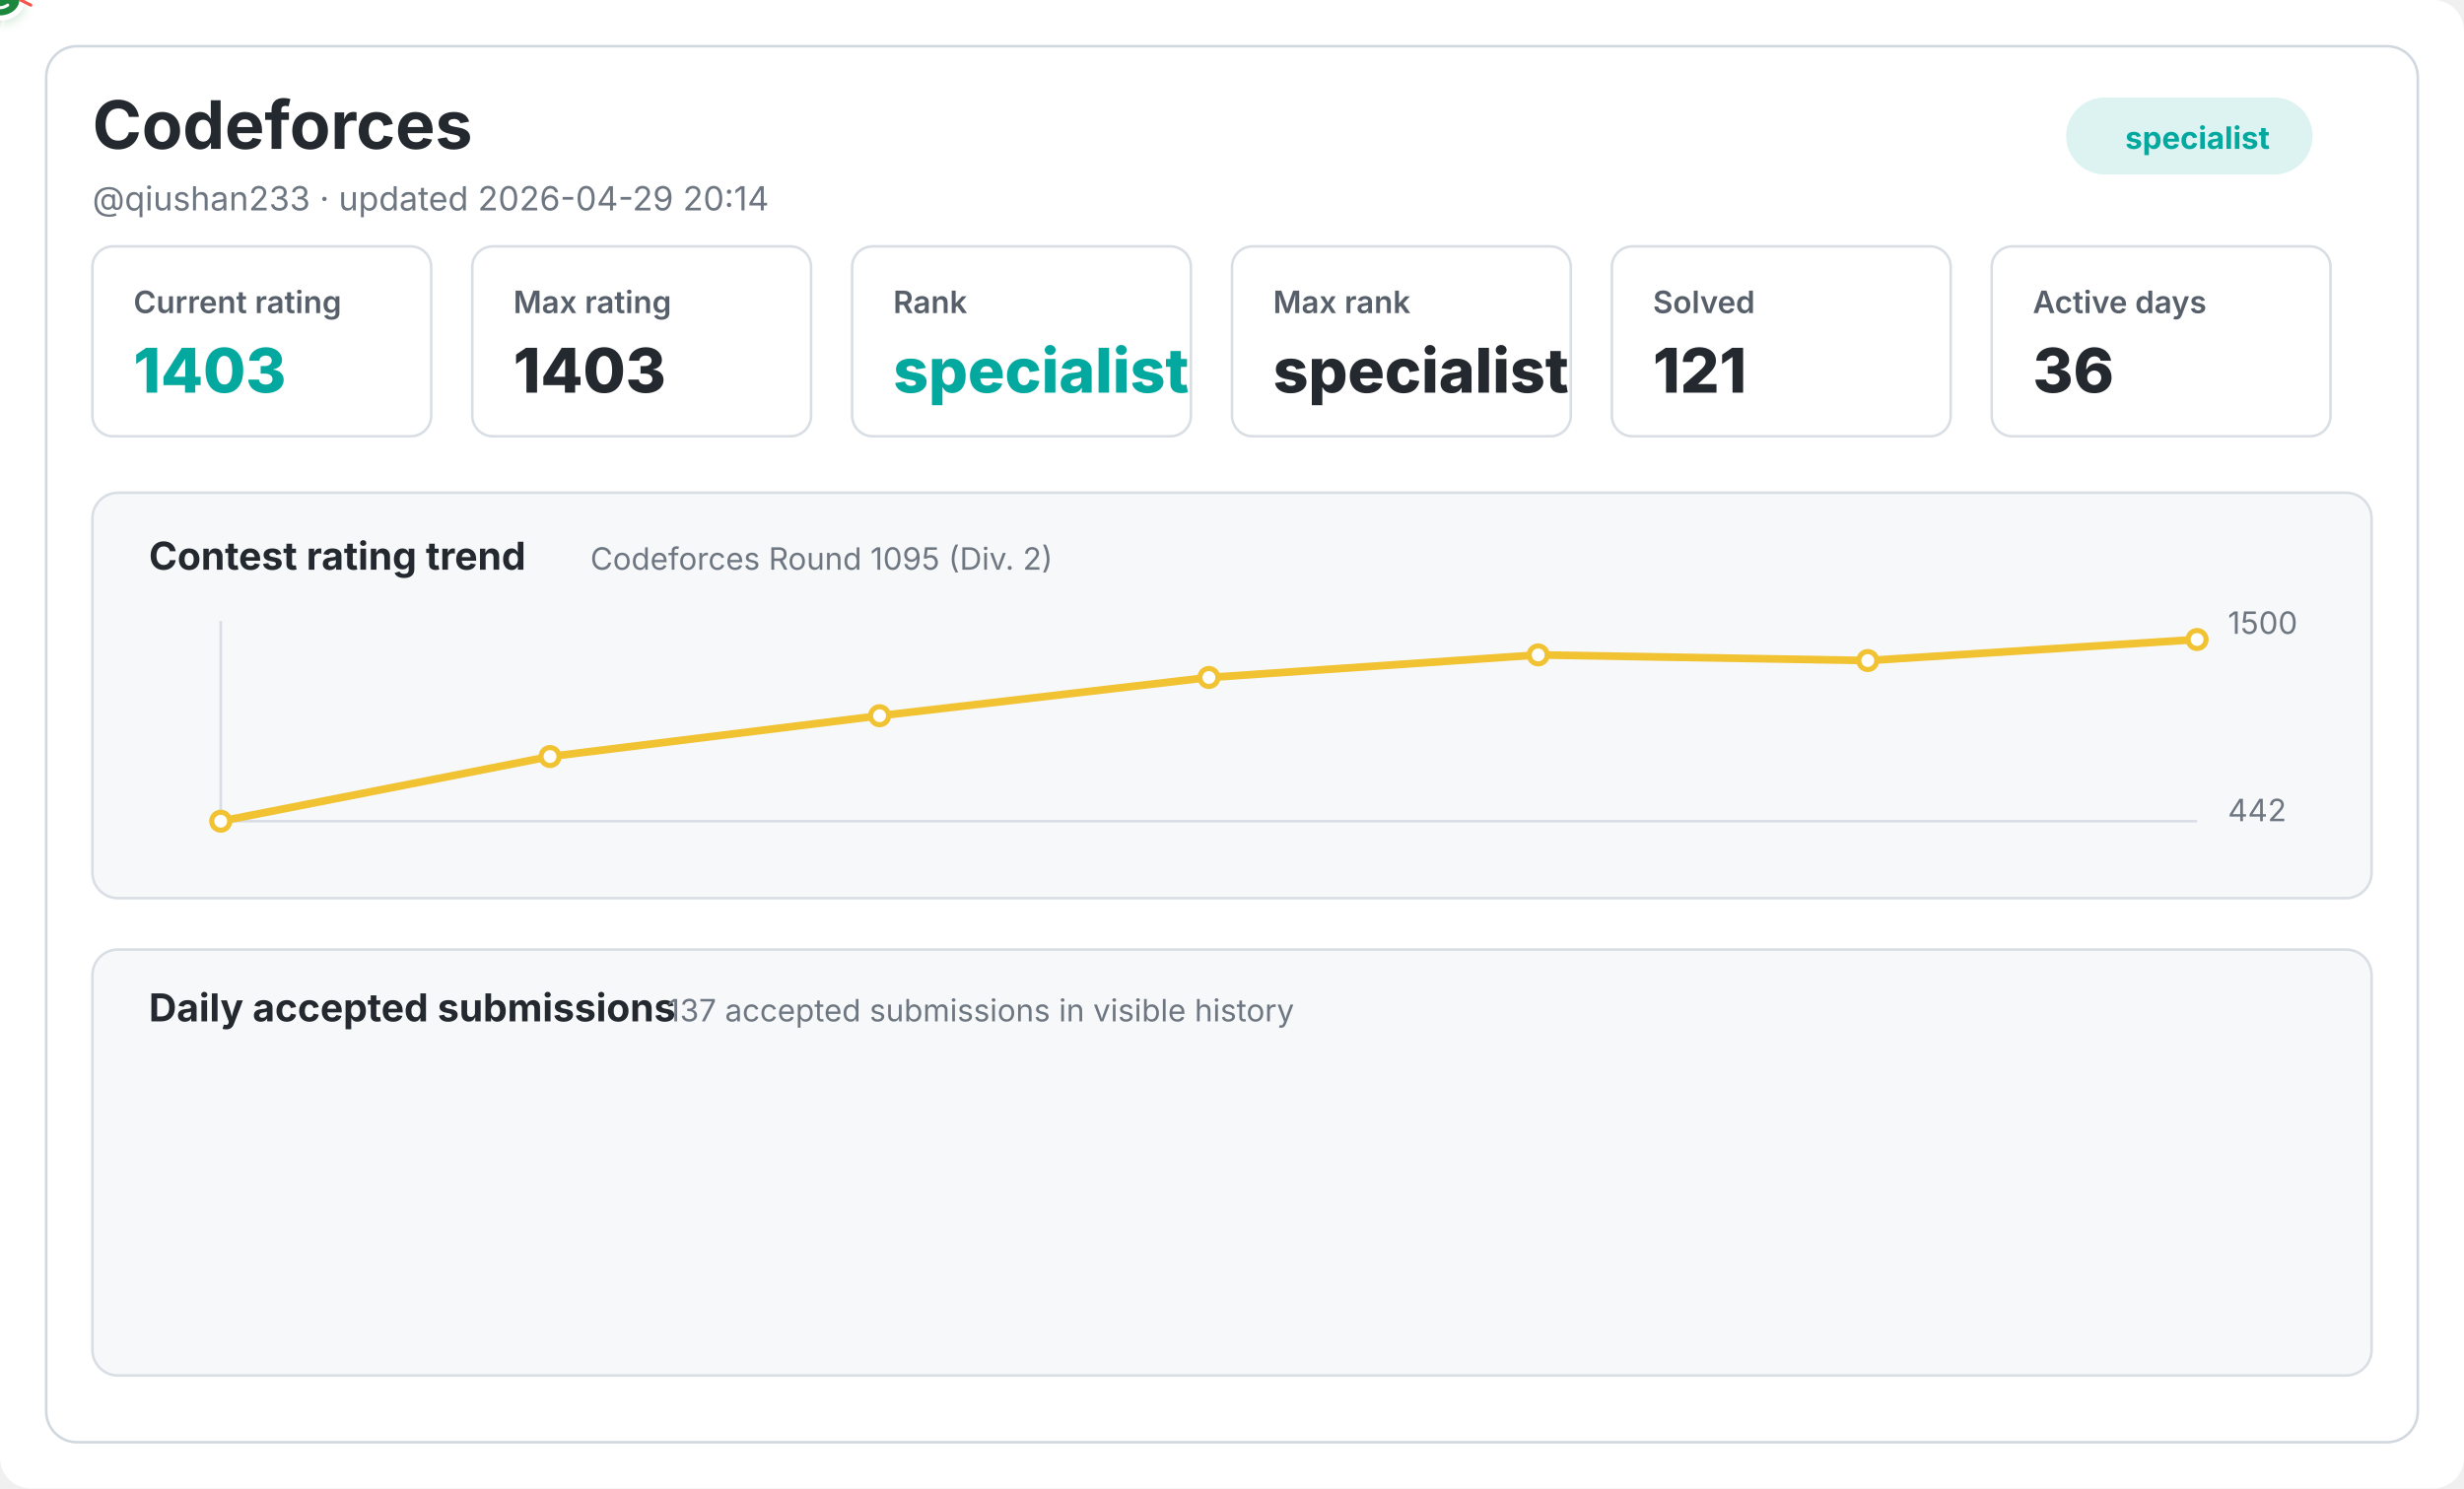
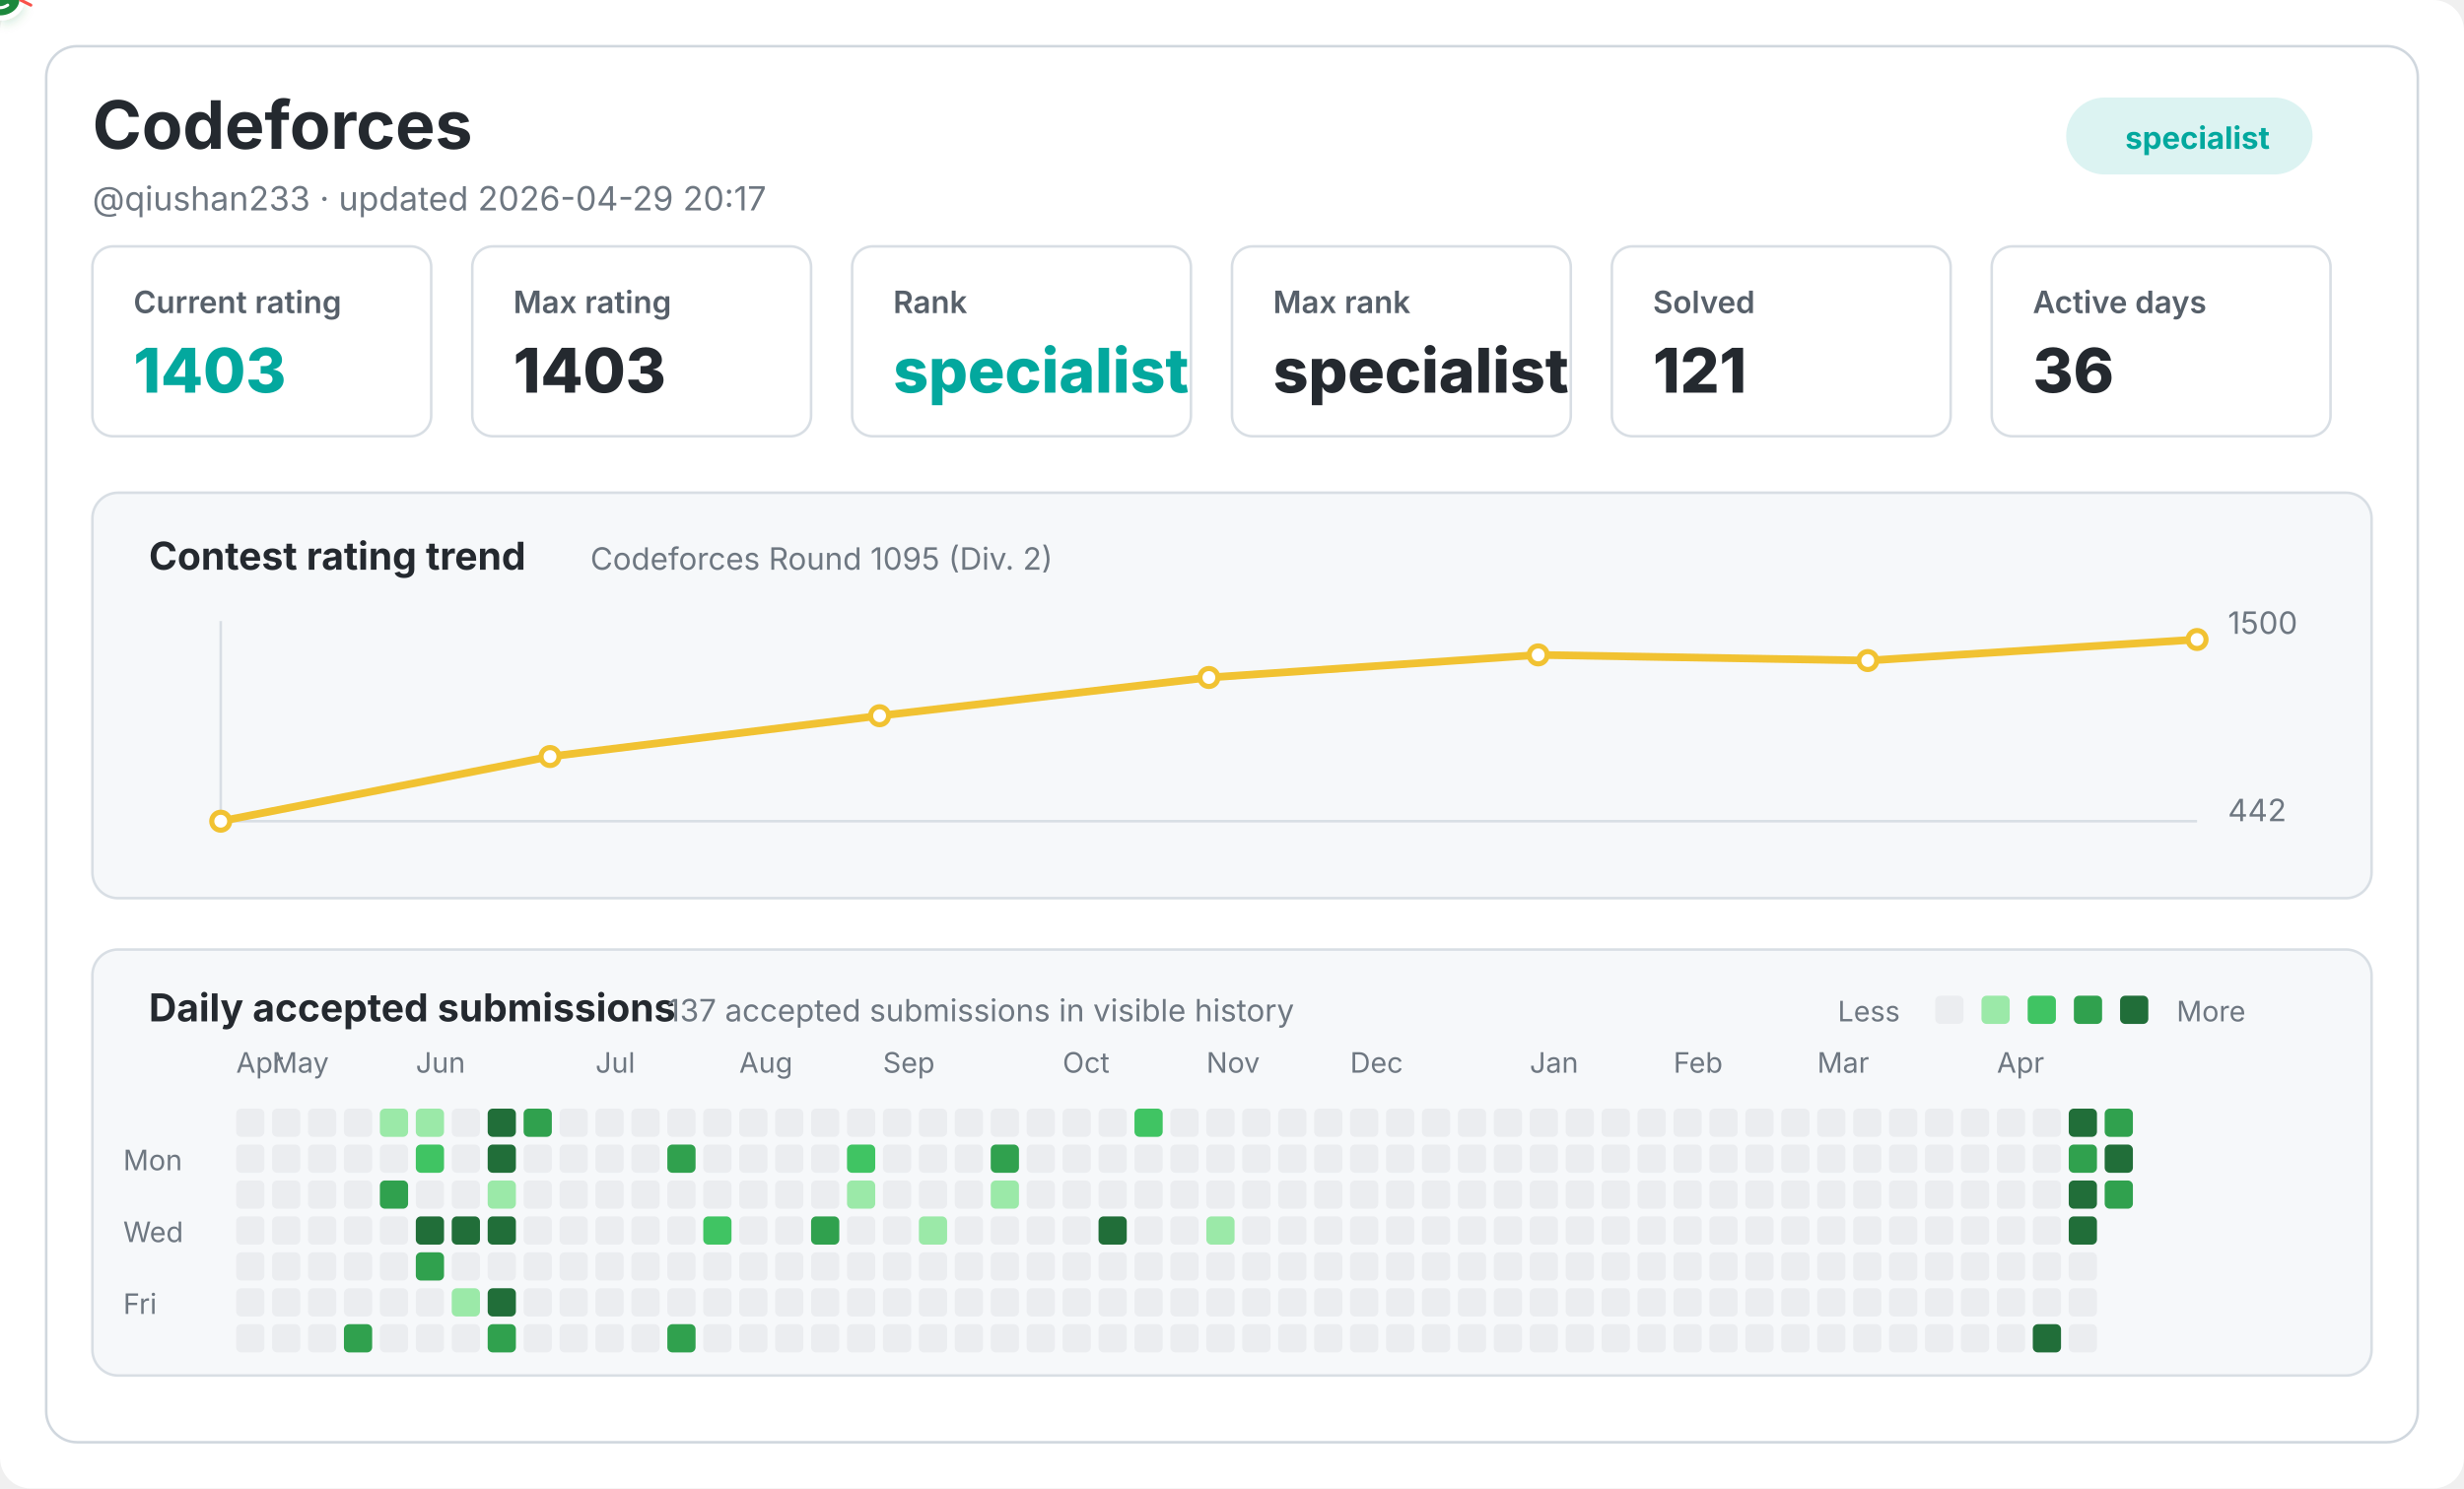
<svg xmlns="http://www.w3.org/2000/svg" width="960" height="580" viewBox="0 0 960 580" role="img" aria-label="Codeforces statistics for qiushan233">
  <style>
  .bg { fill: #ffffff; }
  .shell { fill: #ffffff; stroke: #d0d7de; }
  .soft { fill: #f6f8fa; stroke: #d8dee4; }
  .metric-card { fill: #ffffff; stroke: #d8dee4; }
  .title { font: 700 26px -apple-system,BlinkMacSystemFont,"Segoe UI",sans-serif; fill: #24292f; }
  .subtitle { font: 13px -apple-system,BlinkMacSystemFont,"Segoe UI",sans-serif; fill: #6e7781; }
  .section-title { font: 700 15px -apple-system,BlinkMacSystemFont,"Segoe UI",sans-serif; fill: #24292f; }
  .metric-label { font: 600 12px -apple-system,BlinkMacSystemFont,"Segoe UI",sans-serif; fill: #57606a; }
  .metric-value { font: 800 24px -apple-system,BlinkMacSystemFont,"Segoe UI",sans-serif; fill: #24292f; }
  .muted { font: 12px -apple-system,BlinkMacSystemFont,"Segoe UI",sans-serif; fill: #6e7781; }
  .small { font-size: 11px; }
  .rank { fill: #03a89e; }
  .grid { stroke: #d8dee4; stroke-width: 1; }
  .badge-bg { fill: #03a89e; opacity: 0.14; }
  .badge-text { font: 700 12px -apple-system,BlinkMacSystemFont,"Segoe UI",sans-serif; fill: #03a89e; }
  .snake-face { fill: #1f883d; stroke: #ffffff; stroke-width: 2; filter: drop-shadow(0 1px 2px rgba(31,136,61,0.22)); }
  .snake-eye { fill: #ffffff; }
  .snake-shine { fill: #1f883d; opacity: 0.85; }
  .snake-smile { fill: none; stroke: #ffffff; stroke-width: 1.2; stroke-linecap: round; }
  .snake-tongue { fill: none; stroke: #f85149; stroke-width: 1.2; stroke-linecap: round; }
</style>
  <rect class="bg" width="960" height="580" rx="12" />
  <rect class="shell" x="18" y="18" width="924" height="544" rx="12" />
  <text x="36" y="58" class="title">Codeforces</text>
-   <text x="36" y="82" class="subtitle">@qiushan233 · updated 2026-04-29 20:14</text>
+   <text x="36" y="82" class="subtitle">@qiushan233 · updated 2026-04-29 20:17</text>
  <rect x="805" y="38" width="96" height="30" rx="15" class="badge-bg" />
  <text x="828" y="58" class="badge-text">specialist</text>
  <rect x="36" y="96" width="132" height="74" rx="8" class="metric-card" />
  <text x="52" y="122" class="metric-label">Current rating</text>
  <text x="52" y="153" class="metric-value rank">1403</text>
  <rect x="184" y="96" width="132" height="74" rx="8" class="metric-card" />
  <text x="200" y="122" class="metric-label">Max rating</text>
  <text x="200" y="153" class="metric-value">1403</text>
  <rect x="332" y="96" width="132" height="74" rx="8" class="metric-card" />
  <text x="348" y="122" class="metric-label">Rank</text>
  <text x="348" y="153" class="metric-value rank">specialist</text>
  <rect x="480" y="96" width="132" height="74" rx="8" class="metric-card" />
  <text x="496" y="122" class="metric-label">Max rank</text>
  <text x="496" y="153" class="metric-value">specialist</text>
  <rect x="628" y="96" width="132" height="74" rx="8" class="metric-card" />
  <text x="644" y="122" class="metric-label">Solved</text>
  <text x="644" y="153" class="metric-value">121</text>
  <rect x="776" y="96" width="132" height="74" rx="8" class="metric-card" />
  <text x="792" y="122" class="metric-label">Active days</text>
  <text x="792" y="153" class="metric-value">36</text>
  <rect class="soft" x="36" y="192" width="888" height="158" rx="10" />
  <text x="58" y="222" class="section-title">Contest rating trend</text>
  <text x="230" y="222" class="muted">Codeforces Round 1095 (Div. 2)</text>
  <line x1="86" y1="320" x2="856" y2="320" class="grid" />
  <line x1="86" y1="242" x2="86" y2="320" class="grid" />
  <text x="868" y="247" class="muted">1500</text>
  <text x="868" y="320" class="muted">442</text>
  <polyline points="86.0,320.0 214.3,294.8 342.7,278.9 471.0,264.0 599.3,255.2 727.7,257.4 856.0,249.2" fill="none" stroke="#f1c232" stroke-width="3" stroke-linecap="round" stroke-linejoin="round" />
  <circle cx="86.0" cy="320.0" r="3.5" fill="#fff" stroke="#f1c232" stroke-width="2" />
  <circle cx="214.3" cy="294.8" r="3.5" fill="#fff" stroke="#f1c232" stroke-width="2" />
  <circle cx="342.7" cy="278.9" r="3.5" fill="#fff" stroke="#f1c232" stroke-width="2" />
  <circle cx="471.0" cy="264.0" r="3.5" fill="#fff" stroke="#f1c232" stroke-width="2" />
  <circle cx="599.3" cy="255.2" r="3.5" fill="#fff" stroke="#f1c232" stroke-width="2" />
  <circle cx="727.7" cy="257.4" r="3.5" fill="#fff" stroke="#f1c232" stroke-width="2" />
  <circle cx="856.0" cy="249.2" r="3.5" fill="#fff" stroke="#f1c232" stroke-width="2" />
  <rect class="soft" x="36" y="370" width="888" height="166" rx="10" />
  <text x="58" y="398" class="section-title">Daily accepted submissions</text>
  <text x="260" y="398" class="muted">137 accepted submissions in visible history</text>
+   <text x="92" y="418" class="muted small">Apr</text>
+   <text x="106" y="418" class="muted small">May</text>
+   <text x="162" y="418" class="muted small">Jun</text>
+   <text x="232" y="418" class="muted small">Jul</text>
+   <text x="288" y="418" class="muted small">Aug</text>
+   <text x="344" y="418" class="muted small">Sep</text>
+   <text x="414" y="418" class="muted small">Oct</text>
+   <text x="470" y="418" class="muted small">Nov</text>
+   <text x="526" y="418" class="muted small">Dec</text>
+   <text x="596" y="418" class="muted small">Jan</text>
+   <text x="652" y="418" class="muted small">Feb</text>
+   <text x="708" y="418" class="muted small">Mar</text>
+   <text x="778" y="418" class="muted small">Apr</text>
+   <text x="48" y="456" class="muted small">Mon</text>
+   <text x="48" y="484" class="muted small">Wed</text>
+   <text x="48" y="512" class="muted small">Fri</text>
+   <rect x="92" y="432" width="11" height="11" rx="2" fill="#ebedf0" />
+   <rect x="92" y="446" width="11" height="11" rx="2" fill="#ebedf0" />
+   <rect x="92" y="460" width="11" height="11" rx="2" fill="#ebedf0" />
+   <rect x="92" y="474" width="11" height="11" rx="2" fill="#ebedf0" />
+   <rect x="92" y="488" width="11" height="11" rx="2" fill="#ebedf0" />
+   <rect x="92" y="502" width="11" height="11" rx="2" fill="#ebedf0" />
+   <rect x="92" y="516" width="11" height="11" rx="2" fill="#ebedf0" />
+   <rect x="106" y="432" width="11" height="11" rx="2" fill="#ebedf0" />
+   <rect x="106" y="446" width="11" height="11" rx="2" fill="#ebedf0" />
+   <rect x="106" y="460" width="11" height="11" rx="2" fill="#ebedf0" />
+   <rect x="106" y="474" width="11" height="11" rx="2" fill="#ebedf0" />
+   <rect x="106" y="488" width="11" height="11" rx="2" fill="#ebedf0" />
+   <rect x="106" y="502" width="11" height="11" rx="2" fill="#ebedf0" />
+   <rect x="106" y="516" width="11" height="11" rx="2" fill="#ebedf0" />
+   <rect x="120" y="432" width="11" height="11" rx="2" fill="#ebedf0" />
+   <rect x="120" y="446" width="11" height="11" rx="2" fill="#ebedf0" />
+   <rect x="120" y="460" width="11" height="11" rx="2" fill="#ebedf0" />
+   <rect x="120" y="474" width="11" height="11" rx="2" fill="#ebedf0" />
+   <rect x="120" y="488" width="11" height="11" rx="2" fill="#ebedf0" />
+   <rect x="120" y="502" width="11" height="11" rx="2" fill="#ebedf0" />
+   <rect x="120" y="516" width="11" height="11" rx="2" fill="#ebedf0" />
+   <rect x="134" y="432" width="11" height="11" rx="2" fill="#ebedf0" />
+   <rect x="134" y="446" width="11" height="11" rx="2" fill="#ebedf0" />
+   <rect x="134" y="460" width="11" height="11" rx="2" fill="#ebedf0" />
+   <rect x="134" y="474" width="11" height="11" rx="2" fill="#ebedf0" />
+   <rect x="134" y="488" width="11" height="11" rx="2" fill="#ebedf0" />
+   <rect x="134" y="502" width="11" height="11" rx="2" fill="#ebedf0" />
+   <rect x="134" y="516" width="11" height="11" rx="2" fill="#30a14e" />
+   <rect x="148" y="432" width="11" height="11" rx="2" fill="#9be9a8" />
+   <rect x="148" y="446" width="11" height="11" rx="2" fill="#ebedf0" />
+   <rect x="148" y="460" width="11" height="11" rx="2" fill="#30a14e" />
+   <rect x="148" y="474" width="11" height="11" rx="2" fill="#ebedf0" />
+   <rect x="148" y="488" width="11" height="11" rx="2" fill="#ebedf0" />
+   <rect x="148" y="502" width="11" height="11" rx="2" fill="#ebedf0" />
+   <rect x="148" y="516" width="11" height="11" rx="2" fill="#ebedf0" />
+   <rect x="162" y="432" width="11" height="11" rx="2" fill="#9be9a8" />
+   <rect x="162" y="446" width="11" height="11" rx="2" fill="#40c463" />
+   <rect x="162" y="460" width="11" height="11" rx="2" fill="#ebedf0" />
+   <rect x="162" y="474" width="11" height="11" rx="2" fill="#216e39" />
+   <rect x="162" y="488" width="11" height="11" rx="2" fill="#30a14e" />
+   <rect x="162" y="502" width="11" height="11" rx="2" fill="#ebedf0" />
+   <rect x="162" y="516" width="11" height="11" rx="2" fill="#ebedf0" />
+   <rect x="176" y="432" width="11" height="11" rx="2" fill="#ebedf0" />
+   <rect x="176" y="446" width="11" height="11" rx="2" fill="#ebedf0" />
+   <rect x="176" y="460" width="11" height="11" rx="2" fill="#ebedf0" />
+   <rect x="176" y="474" width="11" height="11" rx="2" fill="#216e39" />
+   <rect x="176" y="488" width="11" height="11" rx="2" fill="#ebedf0" />
+   <rect x="176" y="502" width="11" height="11" rx="2" fill="#9be9a8" />
+   <rect x="176" y="516" width="11" height="11" rx="2" fill="#ebedf0" />
+   <rect x="190" y="432" width="11" height="11" rx="2" fill="#216e39" />
+   <rect x="190" y="446" width="11" height="11" rx="2" fill="#216e39" />
+   <rect x="190" y="460" width="11" height="11" rx="2" fill="#9be9a8" />
+   <rect x="190" y="474" width="11" height="11" rx="2" fill="#216e39" />
+   <rect x="190" y="488" width="11" height="11" rx="2" fill="#ebedf0" />
+   <rect x="190" y="502" width="11" height="11" rx="2" fill="#216e39" />
+   <rect x="190" y="516" width="11" height="11" rx="2" fill="#30a14e" />
+   <rect x="204" y="432" width="11" height="11" rx="2" fill="#30a14e" />
+   <rect x="204" y="446" width="11" height="11" rx="2" fill="#ebedf0" />
+   <rect x="204" y="460" width="11" height="11" rx="2" fill="#ebedf0" />
+   <rect x="204" y="474" width="11" height="11" rx="2" fill="#ebedf0" />
+   <rect x="204" y="488" width="11" height="11" rx="2" fill="#ebedf0" />
+   <rect x="204" y="502" width="11" height="11" rx="2" fill="#ebedf0" />
+   <rect x="204" y="516" width="11" height="11" rx="2" fill="#ebedf0" />
+   <rect x="218" y="432" width="11" height="11" rx="2" fill="#ebedf0" />
+   <rect x="218" y="446" width="11" height="11" rx="2" fill="#ebedf0" />
+   <rect x="218" y="460" width="11" height="11" rx="2" fill="#ebedf0" />
+   <rect x="218" y="474" width="11" height="11" rx="2" fill="#ebedf0" />
+   <rect x="218" y="488" width="11" height="11" rx="2" fill="#ebedf0" />
+   <rect x="218" y="502" width="11" height="11" rx="2" fill="#ebedf0" />
+   <rect x="218" y="516" width="11" height="11" rx="2" fill="#ebedf0" />
+   <rect x="232" y="432" width="11" height="11" rx="2" fill="#ebedf0" />
+   <rect x="232" y="446" width="11" height="11" rx="2" fill="#ebedf0" />
+   <rect x="232" y="460" width="11" height="11" rx="2" fill="#ebedf0" />
+   <rect x="232" y="474" width="11" height="11" rx="2" fill="#ebedf0" />
+   <rect x="232" y="488" width="11" height="11" rx="2" fill="#ebedf0" />
+   <rect x="232" y="502" width="11" height="11" rx="2" fill="#ebedf0" />
+   <rect x="232" y="516" width="11" height="11" rx="2" fill="#ebedf0" />
+   <rect x="246" y="432" width="11" height="11" rx="2" fill="#ebedf0" />
+   <rect x="246" y="446" width="11" height="11" rx="2" fill="#ebedf0" />
+   <rect x="246" y="460" width="11" height="11" rx="2" fill="#ebedf0" />
+   <rect x="246" y="474" width="11" height="11" rx="2" fill="#ebedf0" />
+   <rect x="246" y="488" width="11" height="11" rx="2" fill="#ebedf0" />
+   <rect x="246" y="502" width="11" height="11" rx="2" fill="#ebedf0" />
+   <rect x="246" y="516" width="11" height="11" rx="2" fill="#ebedf0" />
+   <rect x="260" y="432" width="11" height="11" rx="2" fill="#ebedf0" />
+   <rect x="260" y="446" width="11" height="11" rx="2" fill="#30a14e" />
+   <rect x="260" y="460" width="11" height="11" rx="2" fill="#ebedf0" />
+   <rect x="260" y="474" width="11" height="11" rx="2" fill="#ebedf0" />
+   <rect x="260" y="488" width="11" height="11" rx="2" fill="#ebedf0" />
+   <rect x="260" y="502" width="11" height="11" rx="2" fill="#ebedf0" />
+   <rect x="260" y="516" width="11" height="11" rx="2" fill="#30a14e" />
+   <rect x="274" y="432" width="11" height="11" rx="2" fill="#ebedf0" />
+   <rect x="274" y="446" width="11" height="11" rx="2" fill="#ebedf0" />
+   <rect x="274" y="460" width="11" height="11" rx="2" fill="#ebedf0" />
+   <rect x="274" y="474" width="11" height="11" rx="2" fill="#40c463" />
+   <rect x="274" y="488" width="11" height="11" rx="2" fill="#ebedf0" />
+   <rect x="274" y="502" width="11" height="11" rx="2" fill="#ebedf0" />
+   <rect x="274" y="516" width="11" height="11" rx="2" fill="#ebedf0" />
+   <rect x="288" y="432" width="11" height="11" rx="2" fill="#ebedf0" />
+   <rect x="288" y="446" width="11" height="11" rx="2" fill="#ebedf0" />
+   <rect x="288" y="460" width="11" height="11" rx="2" fill="#ebedf0" />
+   <rect x="288" y="474" width="11" height="11" rx="2" fill="#ebedf0" />
+   <rect x="288" y="488" width="11" height="11" rx="2" fill="#ebedf0" />
+   <rect x="288" y="502" width="11" height="11" rx="2" fill="#ebedf0" />
+   <rect x="288" y="516" width="11" height="11" rx="2" fill="#ebedf0" />
+   <rect x="302" y="432" width="11" height="11" rx="2" fill="#ebedf0" />
+   <rect x="302" y="446" width="11" height="11" rx="2" fill="#ebedf0" />
+   <rect x="302" y="460" width="11" height="11" rx="2" fill="#ebedf0" />
+   <rect x="302" y="474" width="11" height="11" rx="2" fill="#ebedf0" />
+   <rect x="302" y="488" width="11" height="11" rx="2" fill="#ebedf0" />
+   <rect x="302" y="502" width="11" height="11" rx="2" fill="#ebedf0" />
+   <rect x="302" y="516" width="11" height="11" rx="2" fill="#ebedf0" />
+   <rect x="316" y="432" width="11" height="11" rx="2" fill="#ebedf0" />
+   <rect x="316" y="446" width="11" height="11" rx="2" fill="#ebedf0" />
+   <rect x="316" y="460" width="11" height="11" rx="2" fill="#ebedf0" />
+   <rect x="316" y="474" width="11" height="11" rx="2" fill="#30a14e" />
+   <rect x="316" y="488" width="11" height="11" rx="2" fill="#ebedf0" />
+   <rect x="316" y="502" width="11" height="11" rx="2" fill="#ebedf0" />
+   <rect x="316" y="516" width="11" height="11" rx="2" fill="#ebedf0" />
+   <rect x="330" y="432" width="11" height="11" rx="2" fill="#ebedf0" />
+   <rect x="330" y="446" width="11" height="11" rx="2" fill="#40c463" />
+   <rect x="330" y="460" width="11" height="11" rx="2" fill="#9be9a8" />
+   <rect x="330" y="474" width="11" height="11" rx="2" fill="#ebedf0" />
+   <rect x="330" y="488" width="11" height="11" rx="2" fill="#ebedf0" />
+   <rect x="330" y="502" width="11" height="11" rx="2" fill="#ebedf0" />
+   <rect x="330" y="516" width="11" height="11" rx="2" fill="#ebedf0" />
+   <rect x="344" y="432" width="11" height="11" rx="2" fill="#ebedf0" />
+   <rect x="344" y="446" width="11" height="11" rx="2" fill="#ebedf0" />
+   <rect x="344" y="460" width="11" height="11" rx="2" fill="#ebedf0" />
+   <rect x="344" y="474" width="11" height="11" rx="2" fill="#ebedf0" />
+   <rect x="344" y="488" width="11" height="11" rx="2" fill="#ebedf0" />
+   <rect x="344" y="502" width="11" height="11" rx="2" fill="#ebedf0" />
+   <rect x="344" y="516" width="11" height="11" rx="2" fill="#ebedf0" />
+   <rect x="358" y="432" width="11" height="11" rx="2" fill="#ebedf0" />
+   <rect x="358" y="446" width="11" height="11" rx="2" fill="#ebedf0" />
+   <rect x="358" y="460" width="11" height="11" rx="2" fill="#ebedf0" />
+   <rect x="358" y="474" width="11" height="11" rx="2" fill="#9be9a8" />
+   <rect x="358" y="488" width="11" height="11" rx="2" fill="#ebedf0" />
+   <rect x="358" y="502" width="11" height="11" rx="2" fill="#ebedf0" />
+   <rect x="358" y="516" width="11" height="11" rx="2" fill="#ebedf0" />
+   <rect x="372" y="432" width="11" height="11" rx="2" fill="#ebedf0" />
+   <rect x="372" y="446" width="11" height="11" rx="2" fill="#ebedf0" />
+   <rect x="372" y="460" width="11" height="11" rx="2" fill="#ebedf0" />
+   <rect x="372" y="474" width="11" height="11" rx="2" fill="#ebedf0" />
+   <rect x="372" y="488" width="11" height="11" rx="2" fill="#ebedf0" />
+   <rect x="372" y="502" width="11" height="11" rx="2" fill="#ebedf0" />
+   <rect x="372" y="516" width="11" height="11" rx="2" fill="#ebedf0" />
+   <rect x="386" y="432" width="11" height="11" rx="2" fill="#ebedf0" />
+   <rect x="386" y="446" width="11" height="11" rx="2" fill="#30a14e" />
+   <rect x="386" y="460" width="11" height="11" rx="2" fill="#9be9a8" />
+   <rect x="386" y="474" width="11" height="11" rx="2" fill="#ebedf0" />
+   <rect x="386" y="488" width="11" height="11" rx="2" fill="#ebedf0" />
+   <rect x="386" y="502" width="11" height="11" rx="2" fill="#ebedf0" />
+   <rect x="386" y="516" width="11" height="11" rx="2" fill="#ebedf0" />
+   <rect x="400" y="432" width="11" height="11" rx="2" fill="#ebedf0" />
+   <rect x="400" y="446" width="11" height="11" rx="2" fill="#ebedf0" />
+   <rect x="400" y="460" width="11" height="11" rx="2" fill="#ebedf0" />
+   <rect x="400" y="474" width="11" height="11" rx="2" fill="#ebedf0" />
+   <rect x="400" y="488" width="11" height="11" rx="2" fill="#ebedf0" />
+   <rect x="400" y="502" width="11" height="11" rx="2" fill="#ebedf0" />
+   <rect x="400" y="516" width="11" height="11" rx="2" fill="#ebedf0" />
+   <rect x="414" y="432" width="11" height="11" rx="2" fill="#ebedf0" />
+   <rect x="414" y="446" width="11" height="11" rx="2" fill="#ebedf0" />
+   <rect x="414" y="460" width="11" height="11" rx="2" fill="#ebedf0" />
+   <rect x="414" y="474" width="11" height="11" rx="2" fill="#ebedf0" />
+   <rect x="414" y="488" width="11" height="11" rx="2" fill="#ebedf0" />
+   <rect x="414" y="502" width="11" height="11" rx="2" fill="#ebedf0" />
+   <rect x="414" y="516" width="11" height="11" rx="2" fill="#ebedf0" />
+   <rect x="428" y="432" width="11" height="11" rx="2" fill="#ebedf0" />
+   <rect x="428" y="446" width="11" height="11" rx="2" fill="#ebedf0" />
+   <rect x="428" y="460" width="11" height="11" rx="2" fill="#ebedf0" />
+   <rect x="428" y="474" width="11" height="11" rx="2" fill="#216e39" />
+   <rect x="428" y="488" width="11" height="11" rx="2" fill="#ebedf0" />
+   <rect x="428" y="502" width="11" height="11" rx="2" fill="#ebedf0" />
+   <rect x="428" y="516" width="11" height="11" rx="2" fill="#ebedf0" />
+   <rect x="442" y="432" width="11" height="11" rx="2" fill="#40c463" />
+   <rect x="442" y="446" width="11" height="11" rx="2" fill="#ebedf0" />
+   <rect x="442" y="460" width="11" height="11" rx="2" fill="#ebedf0" />
+   <rect x="442" y="474" width="11" height="11" rx="2" fill="#ebedf0" />
+   <rect x="442" y="488" width="11" height="11" rx="2" fill="#ebedf0" />
+   <rect x="442" y="502" width="11" height="11" rx="2" fill="#ebedf0" />
+   <rect x="442" y="516" width="11" height="11" rx="2" fill="#ebedf0" />
+   <rect x="456" y="432" width="11" height="11" rx="2" fill="#ebedf0" />
+   <rect x="456" y="446" width="11" height="11" rx="2" fill="#ebedf0" />
+   <rect x="456" y="460" width="11" height="11" rx="2" fill="#ebedf0" />
+   <rect x="456" y="474" width="11" height="11" rx="2" fill="#ebedf0" />
+   <rect x="456" y="488" width="11" height="11" rx="2" fill="#ebedf0" />
+   <rect x="456" y="502" width="11" height="11" rx="2" fill="#ebedf0" />
+   <rect x="456" y="516" width="11" height="11" rx="2" fill="#ebedf0" />
+   <rect x="470" y="432" width="11" height="11" rx="2" fill="#ebedf0" />
+   <rect x="470" y="446" width="11" height="11" rx="2" fill="#ebedf0" />
+   <rect x="470" y="460" width="11" height="11" rx="2" fill="#ebedf0" />
+   <rect x="470" y="474" width="11" height="11" rx="2" fill="#9be9a8" />
+   <rect x="470" y="488" width="11" height="11" rx="2" fill="#ebedf0" />
+   <rect x="470" y="502" width="11" height="11" rx="2" fill="#ebedf0" />
+   <rect x="470" y="516" width="11" height="11" rx="2" fill="#ebedf0" />
+   <rect x="484" y="432" width="11" height="11" rx="2" fill="#ebedf0" />
+   <rect x="484" y="446" width="11" height="11" rx="2" fill="#ebedf0" />
+   <rect x="484" y="460" width="11" height="11" rx="2" fill="#ebedf0" />
+   <rect x="484" y="474" width="11" height="11" rx="2" fill="#ebedf0" />
+   <rect x="484" y="488" width="11" height="11" rx="2" fill="#ebedf0" />
+   <rect x="484" y="502" width="11" height="11" rx="2" fill="#ebedf0" />
+   <rect x="484" y="516" width="11" height="11" rx="2" fill="#ebedf0" />
+   <rect x="498" y="432" width="11" height="11" rx="2" fill="#ebedf0" />
+   <rect x="498" y="446" width="11" height="11" rx="2" fill="#ebedf0" />
+   <rect x="498" y="460" width="11" height="11" rx="2" fill="#ebedf0" />
+   <rect x="498" y="474" width="11" height="11" rx="2" fill="#ebedf0" />
+   <rect x="498" y="488" width="11" height="11" rx="2" fill="#ebedf0" />
+   <rect x="498" y="502" width="11" height="11" rx="2" fill="#ebedf0" />
+   <rect x="498" y="516" width="11" height="11" rx="2" fill="#ebedf0" />
+   <rect x="512" y="432" width="11" height="11" rx="2" fill="#ebedf0" />
+   <rect x="512" y="446" width="11" height="11" rx="2" fill="#ebedf0" />
+   <rect x="512" y="460" width="11" height="11" rx="2" fill="#ebedf0" />
+   <rect x="512" y="474" width="11" height="11" rx="2" fill="#ebedf0" />
+   <rect x="512" y="488" width="11" height="11" rx="2" fill="#ebedf0" />
+   <rect x="512" y="502" width="11" height="11" rx="2" fill="#ebedf0" />
+   <rect x="512" y="516" width="11" height="11" rx="2" fill="#ebedf0" />
+   <rect x="526" y="432" width="11" height="11" rx="2" fill="#ebedf0" />
+   <rect x="526" y="446" width="11" height="11" rx="2" fill="#ebedf0" />
+   <rect x="526" y="460" width="11" height="11" rx="2" fill="#ebedf0" />
+   <rect x="526" y="474" width="11" height="11" rx="2" fill="#ebedf0" />
+   <rect x="526" y="488" width="11" height="11" rx="2" fill="#ebedf0" />
+   <rect x="526" y="502" width="11" height="11" rx="2" fill="#ebedf0" />
+   <rect x="526" y="516" width="11" height="11" rx="2" fill="#ebedf0" />
+   <rect x="540" y="432" width="11" height="11" rx="2" fill="#ebedf0" />
+   <rect x="540" y="446" width="11" height="11" rx="2" fill="#ebedf0" />
+   <rect x="540" y="460" width="11" height="11" rx="2" fill="#ebedf0" />
+   <rect x="540" y="474" width="11" height="11" rx="2" fill="#ebedf0" />
+   <rect x="540" y="488" width="11" height="11" rx="2" fill="#ebedf0" />
+   <rect x="540" y="502" width="11" height="11" rx="2" fill="#ebedf0" />
+   <rect x="540" y="516" width="11" height="11" rx="2" fill="#ebedf0" />
+   <rect x="554" y="432" width="11" height="11" rx="2" fill="#ebedf0" />
+   <rect x="554" y="446" width="11" height="11" rx="2" fill="#ebedf0" />
+   <rect x="554" y="460" width="11" height="11" rx="2" fill="#ebedf0" />
+   <rect x="554" y="474" width="11" height="11" rx="2" fill="#ebedf0" />
+   <rect x="554" y="488" width="11" height="11" rx="2" fill="#ebedf0" />
+   <rect x="554" y="502" width="11" height="11" rx="2" fill="#ebedf0" />
+   <rect x="554" y="516" width="11" height="11" rx="2" fill="#ebedf0" />
+   <rect x="568" y="432" width="11" height="11" rx="2" fill="#ebedf0" />
+   <rect x="568" y="446" width="11" height="11" rx="2" fill="#ebedf0" />
+   <rect x="568" y="460" width="11" height="11" rx="2" fill="#ebedf0" />
+   <rect x="568" y="474" width="11" height="11" rx="2" fill="#ebedf0" />
+   <rect x="568" y="488" width="11" height="11" rx="2" fill="#ebedf0" />
+   <rect x="568" y="502" width="11" height="11" rx="2" fill="#ebedf0" />
+   <rect x="568" y="516" width="11" height="11" rx="2" fill="#ebedf0" />
+   <rect x="582" y="432" width="11" height="11" rx="2" fill="#ebedf0" />
+   <rect x="582" y="446" width="11" height="11" rx="2" fill="#ebedf0" />
+   <rect x="582" y="460" width="11" height="11" rx="2" fill="#ebedf0" />
+   <rect x="582" y="474" width="11" height="11" rx="2" fill="#ebedf0" />
+   <rect x="582" y="488" width="11" height="11" rx="2" fill="#ebedf0" />
+   <rect x="582" y="502" width="11" height="11" rx="2" fill="#ebedf0" />
+   <rect x="582" y="516" width="11" height="11" rx="2" fill="#ebedf0" />
+   <rect x="596" y="432" width="11" height="11" rx="2" fill="#ebedf0" />
+   <rect x="596" y="446" width="11" height="11" rx="2" fill="#ebedf0" />
+   <rect x="596" y="460" width="11" height="11" rx="2" fill="#ebedf0" />
+   <rect x="596" y="474" width="11" height="11" rx="2" fill="#ebedf0" />
+   <rect x="596" y="488" width="11" height="11" rx="2" fill="#ebedf0" />
+   <rect x="596" y="502" width="11" height="11" rx="2" fill="#ebedf0" />
+   <rect x="596" y="516" width="11" height="11" rx="2" fill="#ebedf0" />
+   <rect x="610" y="432" width="11" height="11" rx="2" fill="#ebedf0" />
+   <rect x="610" y="446" width="11" height="11" rx="2" fill="#ebedf0" />
+   <rect x="610" y="460" width="11" height="11" rx="2" fill="#ebedf0" />
+   <rect x="610" y="474" width="11" height="11" rx="2" fill="#ebedf0" />
+   <rect x="610" y="488" width="11" height="11" rx="2" fill="#ebedf0" />
+   <rect x="610" y="502" width="11" height="11" rx="2" fill="#ebedf0" />
+   <rect x="610" y="516" width="11" height="11" rx="2" fill="#ebedf0" />
+   <rect x="624" y="432" width="11" height="11" rx="2" fill="#ebedf0" />
+   <rect x="624" y="446" width="11" height="11" rx="2" fill="#ebedf0" />
+   <rect x="624" y="460" width="11" height="11" rx="2" fill="#ebedf0" />
+   <rect x="624" y="474" width="11" height="11" rx="2" fill="#ebedf0" />
+   <rect x="624" y="488" width="11" height="11" rx="2" fill="#ebedf0" />
+   <rect x="624" y="502" width="11" height="11" rx="2" fill="#ebedf0" />
+   <rect x="624" y="516" width="11" height="11" rx="2" fill="#ebedf0" />
+   <rect x="638" y="432" width="11" height="11" rx="2" fill="#ebedf0" />
+   <rect x="638" y="446" width="11" height="11" rx="2" fill="#ebedf0" />
+   <rect x="638" y="460" width="11" height="11" rx="2" fill="#ebedf0" />
+   <rect x="638" y="474" width="11" height="11" rx="2" fill="#ebedf0" />
+   <rect x="638" y="488" width="11" height="11" rx="2" fill="#ebedf0" />
+   <rect x="638" y="502" width="11" height="11" rx="2" fill="#ebedf0" />
+   <rect x="638" y="516" width="11" height="11" rx="2" fill="#ebedf0" />
+   <rect x="652" y="432" width="11" height="11" rx="2" fill="#ebedf0" />
+   <rect x="652" y="446" width="11" height="11" rx="2" fill="#ebedf0" />
+   <rect x="652" y="460" width="11" height="11" rx="2" fill="#ebedf0" />
+   <rect x="652" y="474" width="11" height="11" rx="2" fill="#ebedf0" />
+   <rect x="652" y="488" width="11" height="11" rx="2" fill="#ebedf0" />
+   <rect x="652" y="502" width="11" height="11" rx="2" fill="#ebedf0" />
+   <rect x="652" y="516" width="11" height="11" rx="2" fill="#ebedf0" />
+   <rect x="666" y="432" width="11" height="11" rx="2" fill="#ebedf0" />
+   <rect x="666" y="446" width="11" height="11" rx="2" fill="#ebedf0" />
+   <rect x="666" y="460" width="11" height="11" rx="2" fill="#ebedf0" />
+   <rect x="666" y="474" width="11" height="11" rx="2" fill="#ebedf0" />
+   <rect x="666" y="488" width="11" height="11" rx="2" fill="#ebedf0" />
+   <rect x="666" y="502" width="11" height="11" rx="2" fill="#ebedf0" />
+   <rect x="666" y="516" width="11" height="11" rx="2" fill="#ebedf0" />
+   <rect x="680" y="432" width="11" height="11" rx="2" fill="#ebedf0" />
+   <rect x="680" y="446" width="11" height="11" rx="2" fill="#ebedf0" />
+   <rect x="680" y="460" width="11" height="11" rx="2" fill="#ebedf0" />
+   <rect x="680" y="474" width="11" height="11" rx="2" fill="#ebedf0" />
+   <rect x="680" y="488" width="11" height="11" rx="2" fill="#ebedf0" />
+   <rect x="680" y="502" width="11" height="11" rx="2" fill="#ebedf0" />
+   <rect x="680" y="516" width="11" height="11" rx="2" fill="#ebedf0" />
+   <rect x="694" y="432" width="11" height="11" rx="2" fill="#ebedf0" />
+   <rect x="694" y="446" width="11" height="11" rx="2" fill="#ebedf0" />
+   <rect x="694" y="460" width="11" height="11" rx="2" fill="#ebedf0" />
+   <rect x="694" y="474" width="11" height="11" rx="2" fill="#ebedf0" />
+   <rect x="694" y="488" width="11" height="11" rx="2" fill="#ebedf0" />
+   <rect x="694" y="502" width="11" height="11" rx="2" fill="#ebedf0" />
+   <rect x="694" y="516" width="11" height="11" rx="2" fill="#ebedf0" />
+   <rect x="708" y="432" width="11" height="11" rx="2" fill="#ebedf0" />
+   <rect x="708" y="446" width="11" height="11" rx="2" fill="#ebedf0" />
+   <rect x="708" y="460" width="11" height="11" rx="2" fill="#ebedf0" />
+   <rect x="708" y="474" width="11" height="11" rx="2" fill="#ebedf0" />
+   <rect x="708" y="488" width="11" height="11" rx="2" fill="#ebedf0" />
+   <rect x="708" y="502" width="11" height="11" rx="2" fill="#ebedf0" />
+   <rect x="708" y="516" width="11" height="11" rx="2" fill="#ebedf0" />
+   <rect x="722" y="432" width="11" height="11" rx="2" fill="#ebedf0" />
+   <rect x="722" y="446" width="11" height="11" rx="2" fill="#ebedf0" />
+   <rect x="722" y="460" width="11" height="11" rx="2" fill="#ebedf0" />
+   <rect x="722" y="474" width="11" height="11" rx="2" fill="#ebedf0" />
+   <rect x="722" y="488" width="11" height="11" rx="2" fill="#ebedf0" />
+   <rect x="722" y="502" width="11" height="11" rx="2" fill="#ebedf0" />
+   <rect x="722" y="516" width="11" height="11" rx="2" fill="#ebedf0" />
+   <rect x="736" y="432" width="11" height="11" rx="2" fill="#ebedf0" />
+   <rect x="736" y="446" width="11" height="11" rx="2" fill="#ebedf0" />
+   <rect x="736" y="460" width="11" height="11" rx="2" fill="#ebedf0" />
+   <rect x="736" y="474" width="11" height="11" rx="2" fill="#ebedf0" />
+   <rect x="736" y="488" width="11" height="11" rx="2" fill="#ebedf0" />
+   <rect x="736" y="502" width="11" height="11" rx="2" fill="#ebedf0" />
+   <rect x="736" y="516" width="11" height="11" rx="2" fill="#ebedf0" />
+   <rect x="750" y="432" width="11" height="11" rx="2" fill="#ebedf0" />
+   <rect x="750" y="446" width="11" height="11" rx="2" fill="#ebedf0" />
+   <rect x="750" y="460" width="11" height="11" rx="2" fill="#ebedf0" />
+   <rect x="750" y="474" width="11" height="11" rx="2" fill="#ebedf0" />
+   <rect x="750" y="488" width="11" height="11" rx="2" fill="#ebedf0" />
+   <rect x="750" y="502" width="11" height="11" rx="2" fill="#ebedf0" />
+   <rect x="750" y="516" width="11" height="11" rx="2" fill="#ebedf0" />
+   <rect x="764" y="432" width="11" height="11" rx="2" fill="#ebedf0" />
+   <rect x="764" y="446" width="11" height="11" rx="2" fill="#ebedf0" />
+   <rect x="764" y="460" width="11" height="11" rx="2" fill="#ebedf0" />
+   <rect x="764" y="474" width="11" height="11" rx="2" fill="#ebedf0" />
+   <rect x="764" y="488" width="11" height="11" rx="2" fill="#ebedf0" />
+   <rect x="764" y="502" width="11" height="11" rx="2" fill="#ebedf0" />
+   <rect x="764" y="516" width="11" height="11" rx="2" fill="#ebedf0" />
+   <rect x="778" y="432" width="11" height="11" rx="2" fill="#ebedf0" />
+   <rect x="778" y="446" width="11" height="11" rx="2" fill="#ebedf0" />
+   <rect x="778" y="460" width="11" height="11" rx="2" fill="#ebedf0" />
+   <rect x="778" y="474" width="11" height="11" rx="2" fill="#ebedf0" />
+   <rect x="778" y="488" width="11" height="11" rx="2" fill="#ebedf0" />
+   <rect x="778" y="502" width="11" height="11" rx="2" fill="#ebedf0" />
+   <rect x="778" y="516" width="11" height="11" rx="2" fill="#ebedf0" />
+   <rect x="792" y="432" width="11" height="11" rx="2" fill="#ebedf0" />
+   <rect x="792" y="446" width="11" height="11" rx="2" fill="#ebedf0" />
+   <rect x="792" y="460" width="11" height="11" rx="2" fill="#ebedf0" />
+   <rect x="792" y="474" width="11" height="11" rx="2" fill="#ebedf0" />
+   <rect x="792" y="488" width="11" height="11" rx="2" fill="#ebedf0" />
+   <rect x="792" y="502" width="11" height="11" rx="2" fill="#ebedf0" />
+   <rect x="792" y="516" width="11" height="11" rx="2" fill="#216e39" />
+   <rect x="806" y="432" width="11" height="11" rx="2" fill="#216e39" />
+   <rect x="806" y="446" width="11" height="11" rx="2" fill="#30a14e" />
+   <rect x="806" y="460" width="11" height="11" rx="2" fill="#216e39" />
+   <rect x="806" y="474" width="11" height="11" rx="2" fill="#216e39" />
+   <rect x="806" y="488" width="11" height="11" rx="2" fill="#ebedf0" />
+   <rect x="806" y="502" width="11" height="11" rx="2" fill="#ebedf0" />
+   <rect x="806" y="516" width="11" height="11" rx="2" fill="#ebedf0" />
+   <rect x="820" y="432" width="11" height="11" rx="2" fill="#30a14e" />
+   <rect x="820" y="446" width="11" height="11" rx="2" fill="#216e39" />
+   <rect x="820" y="460" width="11" height="11" rx="2" fill="#30a14e" />
  <g class="snake-head">
    <animateMotion dur="300.0s" repeatCount="indefinite" rotate="auto" path="M 153.5 437.5 L 167.5 437.5 L 181.5 507.5 L 195.5 465.5 L 335.5 465.5 L 363.5 479.5 L 391.5 465.5 L 475.5 479.5 L 167.5 451.5 L 279.5 479.5 L 335.5 451.5 L 447.5 437.5 L 153.5 465.5 L 167.5 493.5 L 195.5 521.5 L 265.5 451.5 L 265.5 521.5 L 391.5 451.5 L 825.5 437.5 L 825.5 465.5 L 139.5 521.5 L 209.5 437.5 L 321.5 479.5 L 811.5 451.5 L 181.5 479.5 L 433.5 479.5 L 811.5 437.5 L 811.5 479.5 L 797.5 521.5 L 195.5 451.5 L 195.5 479.5 L 167.5 479.5 L 195.5 437.5 L 811.5 465.5 L 825.5 451.5 L 195.5 507.5" />
    <ellipse cx="0" cy="0" rx="8.5" ry="7" class="snake-face" />
    <circle cx="-2.8" cy="-2.2" r="1.4" class="snake-eye" />
    <circle cx="2.8" cy="-2.2" r="1.4" class="snake-eye" />
    <circle cx="-3.2" cy="-2.5" r="0.45" class="snake-shine" />
    <circle cx="2.4" cy="-2.5" r="0.45" class="snake-shine" />
    <path d="M -3 2 Q 0 4 3 2" class="snake-smile" />
    <path d="M 8 0 L 12 -2 M 8 0 L 12 2" class="snake-tongue" />
  </g>
+   <text x="716" y="398" class="muted small">Less</text>
+   <rect x="754" y="388" width="11" height="11" rx="2" fill="#ebedf0" />
+   <rect x="772" y="388" width="11" height="11" rx="2" fill="#9be9a8" />
+   <rect x="790" y="388" width="11" height="11" rx="2" fill="#40c463" />
+   <rect x="808" y="388" width="11" height="11" rx="2" fill="#30a14e" />
+   <rect x="826" y="388" width="11" height="11" rx="2" fill="#216e39" />
+   <text x="848" y="398" class="muted small">More</text>
</svg>
